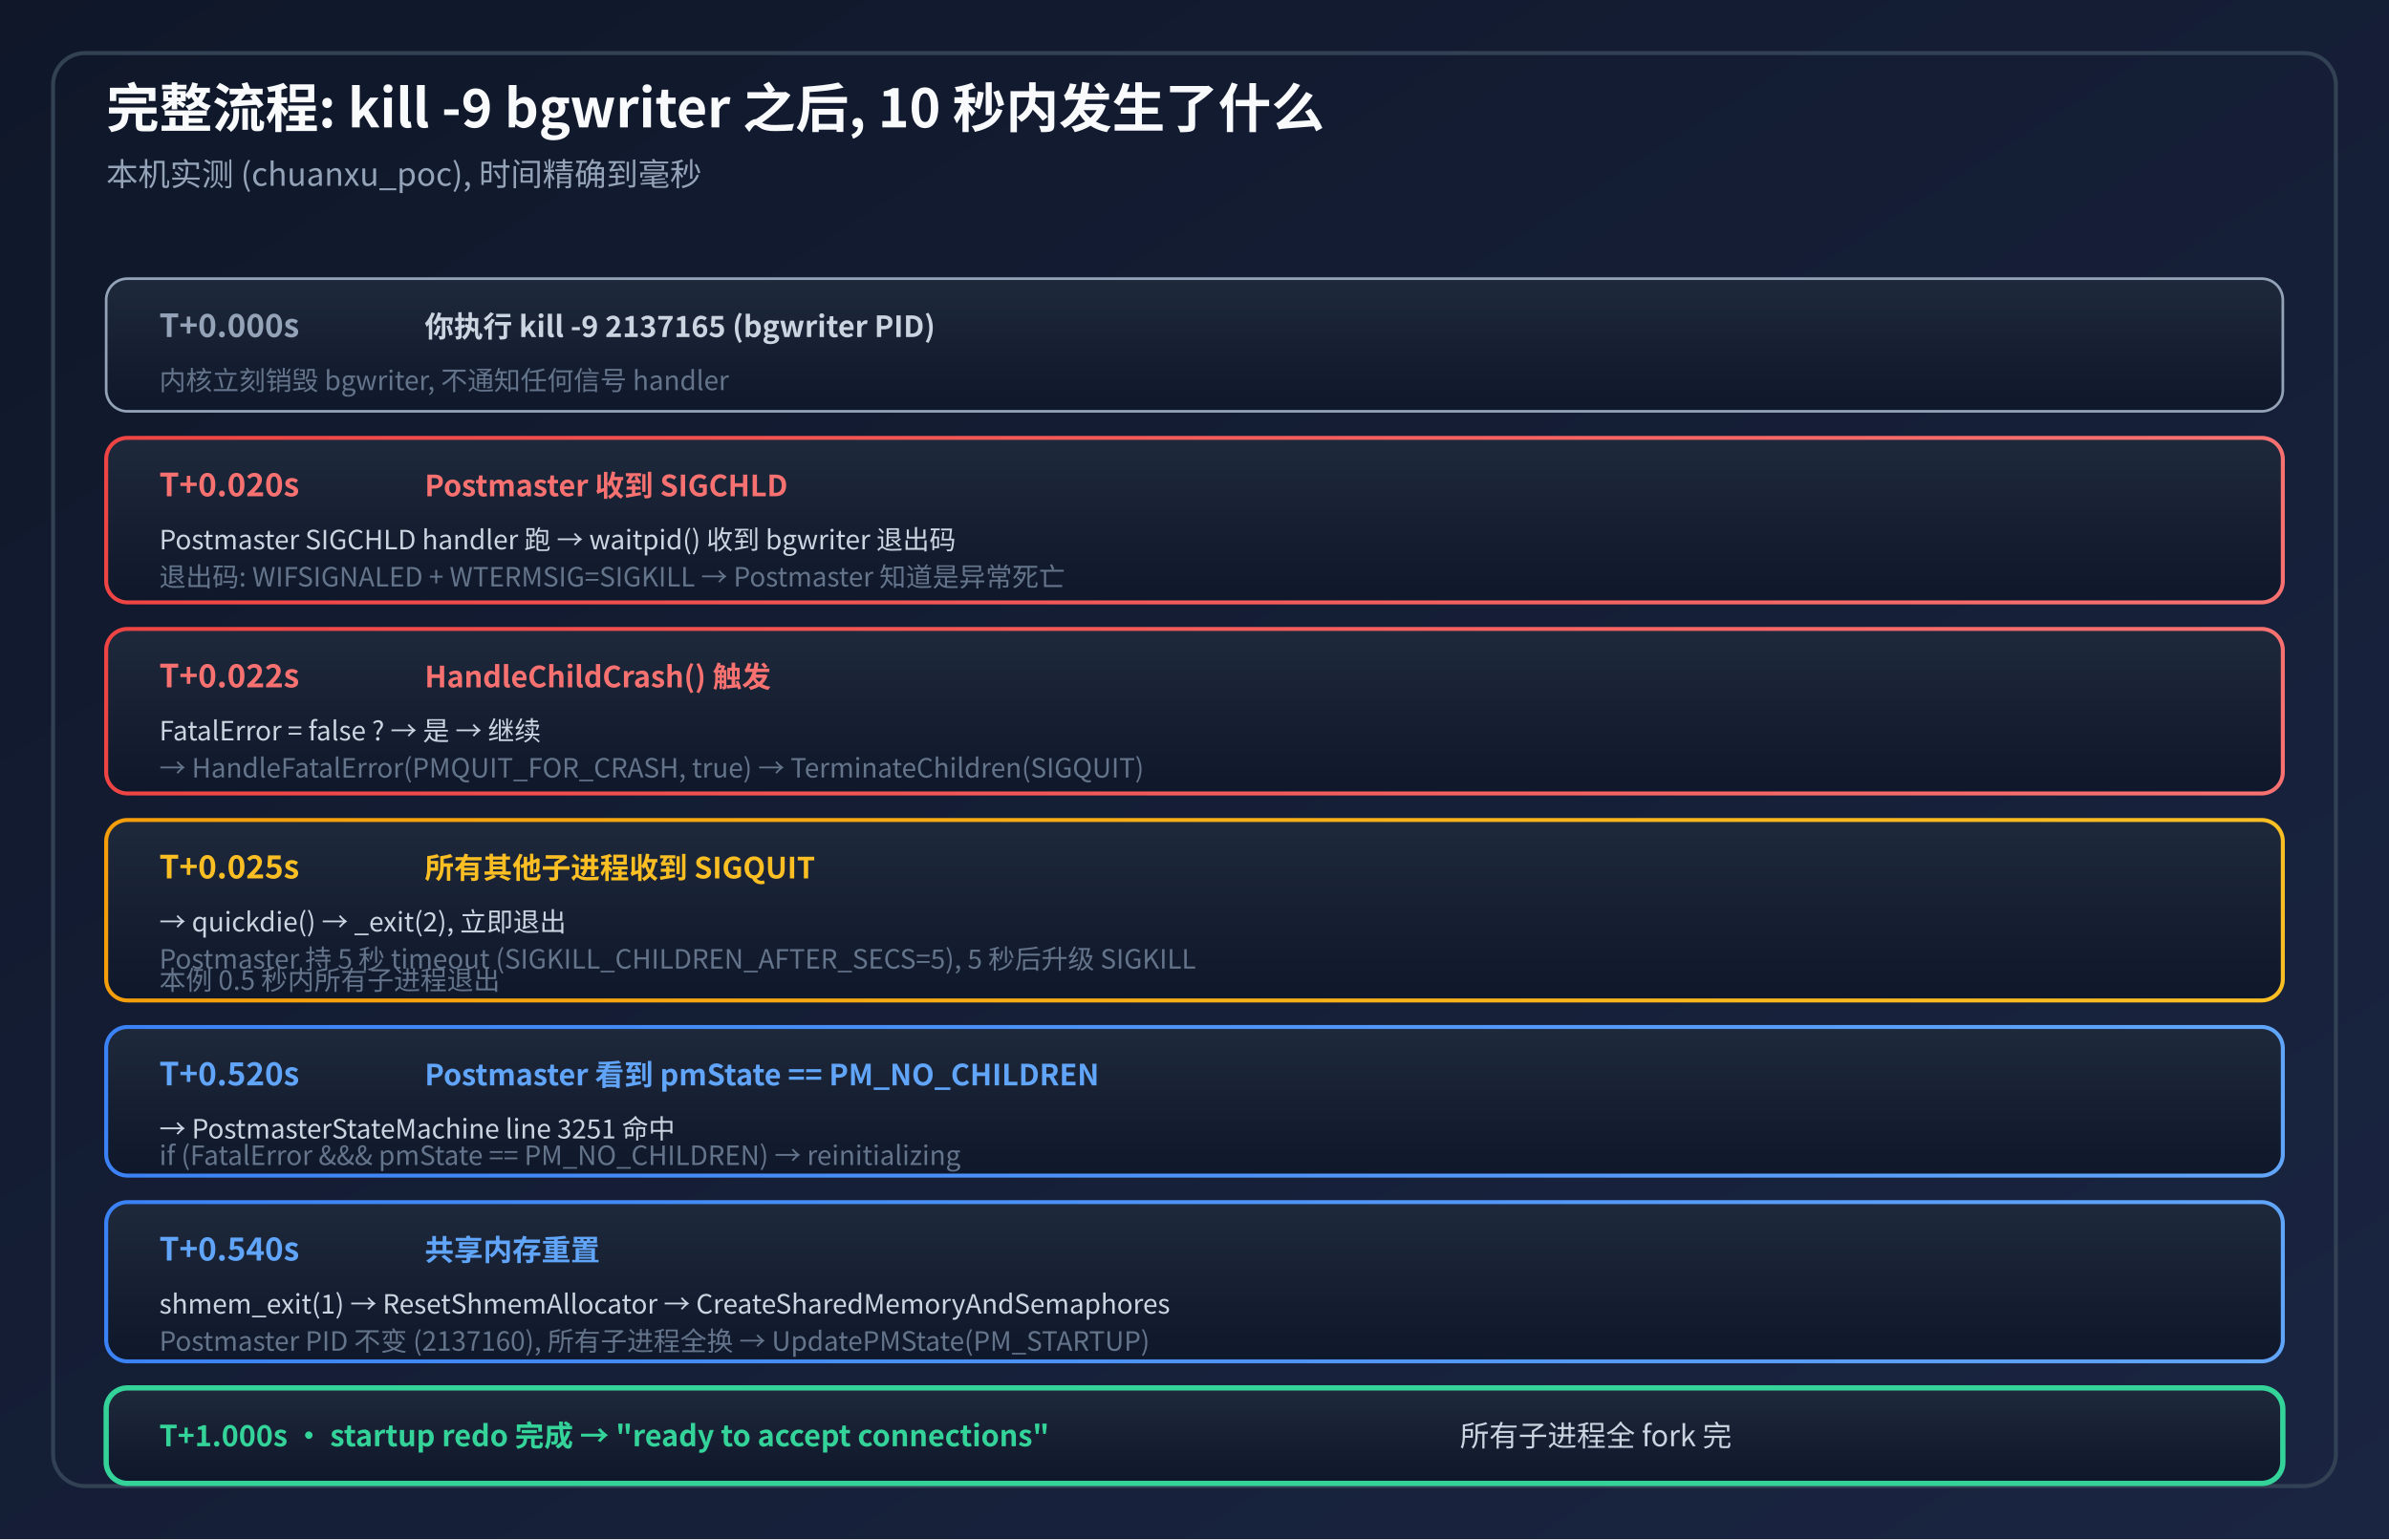
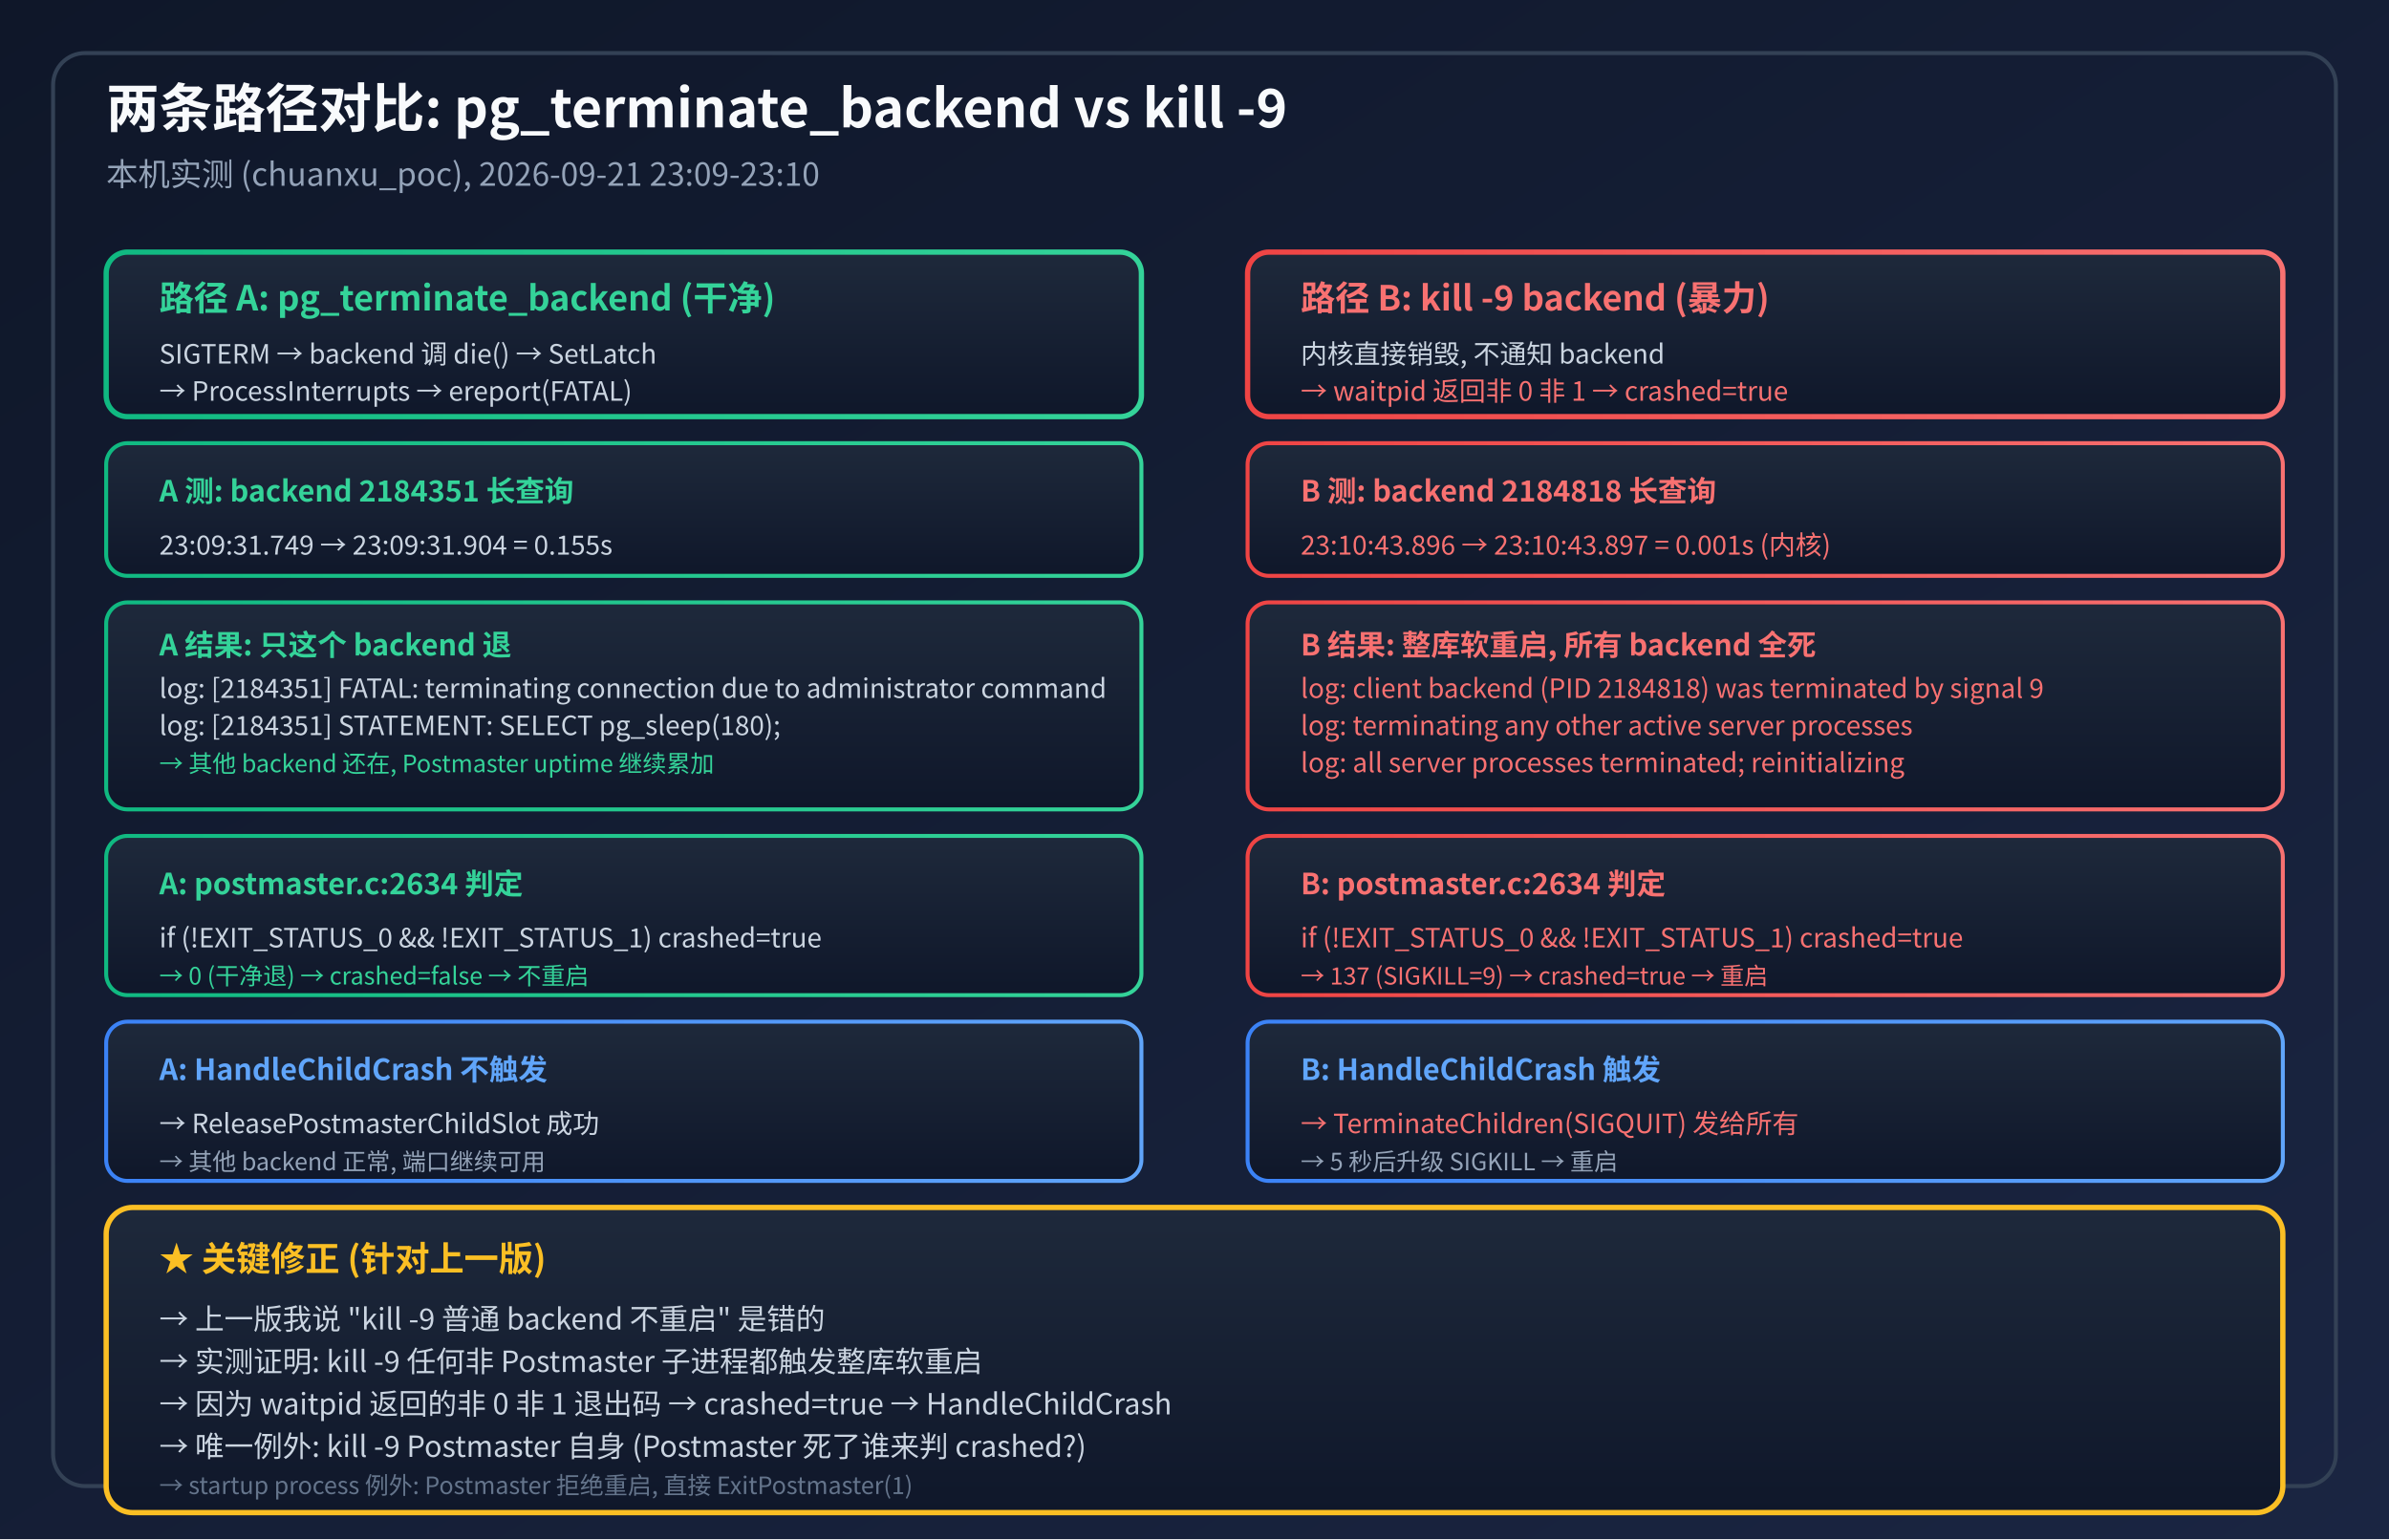
<svg xmlns="http://www.w3.org/2000/svg" viewBox="0 0 900 580" font-family="'Noto Sans CJK SC', 'PingFang SC', 'Microsoft YaHei', sans-serif">
  <defs>
    <linearGradient id="bg" x1="0%" y1="0%" x2="100%" y2="100%">
      <stop offset="0%" stop-color="#0f1729" />
      <stop offset="100%" stop-color="#1a2542" />
    </linearGradient>
    <linearGradient id="box" x1="0%" y1="0%" x2="0%" y2="100%">
      <stop offset="0%" stop-color="#1e293b" />
      <stop offset="100%" stop-color="#0f172a" />
    </linearGradient>
-     <linearGradient id="pm" x1="0%" y1="0%" x2="100%" y2="0%">
-       <stop offset="0%" stop-color="#3b82f6" />
-       <stop offset="100%" stop-color="#60a5fa" />
+     <linearGradient id="green" x1="0%" y1="0%" x2="100%" y2="0%">
+       <stop offset="0%" stop-color="#10b981" />
+       <stop offset="100%" stop-color="#34d399" />
    </linearGradient>
    <linearGradient id="red" x1="0%" y1="0%" x2="100%" y2="0%">
      <stop offset="0%" stop-color="#ef4444" />
      <stop offset="100%" stop-color="#f87171" />
    </linearGradient>
-     <linearGradient id="yellow" x1="0%" y1="0%" x2="100%" y2="0%">
-       <stop offset="0%" stop-color="#f59e0b" />
-       <stop offset="100%" stop-color="#fbbf24" />
+     <linearGradient id="pm" x1="0%" y1="0%" x2="100%" y2="0%">
+       <stop offset="0%" stop-color="#3b82f6" />
+       <stop offset="100%" stop-color="#60a5fa" />
    </linearGradient>
    <marker id="arrow" viewBox="0 0 10 10" refX="9" refY="5" markerWidth="8" markerHeight="8" orient="auto-start-reverse">
      <path d="M 0 0 L 10 5 L 0 10 z" fill="#94a3b8" />
    </marker>
  </defs>
  <rect x="0" y="0" width="900" height="580" fill="url(#bg)" />
  <rect x="20" y="20" width="860" height="540" rx="12" fill="none" stroke="#334155" stroke-width="1.5" />
-   <text x="40" y="48" font-size="20" font-weight="700" fill="#f8fafc">完整流程: kill -9 bgwriter 之后, 10 秒内发生了什么</text>
-   <text x="40" y="70" font-size="12" fill="#94a3b8">本机实测 (chuanxu_poc), 时间精确到毫秒</text>
-   <g transform="translate(40, 105)">
-     <rect x="0" y="0" width="820" height="50" rx="8" fill="url(#box)" stroke="#94a3b8" stroke-width="1" />
-     <text x="20" y="22" font-size="12" font-weight="700" fill="#94a3b8">T+0.000s</text>
-     <text x="120" y="22" font-size="11" font-weight="700" fill="#cbd5e1">你执行 kill -9 2137165 (bgwriter PID)</text>
-     <text x="20" y="42" font-size="10" fill="#64748b">内核立刻销毁 bgwriter, 不通知任何信号 handler</text>
+   <text x="40" y="48" font-size="20" font-weight="700" fill="#f8fafc">两条路径对比: pg_terminate_backend vs kill -9</text>
+   <text x="40" y="70" font-size="12" fill="#94a3b8">本机实测 (chuanxu_poc), 2026-09-21 23:09-23:10</text>
+   <g transform="translate(40, 95)">
+     <rect x="0" y="0" width="390" height="62" rx="8" fill="url(#box)" stroke="url(#green)" stroke-width="2" />
+     <text x="20" y="22" font-size="13" font-weight="700" fill="#34d399">路径 A: pg_terminate_backend (干净)</text>
+     <text x="20" y="42" font-size="10" fill="#cbd5e1">SIGTERM → backend 调 die() → SetLatch</text>
+     <text x="20" y="56" font-size="10" fill="#cbd5e1">→ ProcessInterrupts → ereport(FATAL)</text>
  </g>
-   <g transform="translate(40, 165)">
-     <rect x="0" y="0" width="820" height="62" rx="8" fill="url(#box)" stroke="url(#red)" stroke-width="1.5" />
-     <text x="20" y="22" font-size="12" font-weight="700" fill="#f87171">T+0.020s</text>
-     <text x="120" y="22" font-size="11" font-weight="700" fill="#f87171">Postmaster 收到 SIGCHLD</text>
-     <text x="20" y="42" font-size="10" fill="#cbd5e1">Postmaster SIGCHLD handler 跑 → waitpid() 收到 bgwriter 退出码</text>
-     <text x="20" y="56" font-size="10" fill="#64748b">退出码: WIFSIGNALED + WTERMSIG=SIGKILL → Postmaster 知道是异常死亡</text>
+   <g transform="translate(470, 95)">
+     <rect x="0" y="0" width="390" height="62" rx="8" fill="url(#box)" stroke="url(#red)" stroke-width="2" />
+     <text x="20" y="22" font-size="13" font-weight="700" fill="#f87171">路径 B: kill -9 backend (暴力)</text>
+     <text x="20" y="42" font-size="10" fill="#cbd5e1">内核直接销毁, 不通知 backend</text>
+     <text x="20" y="56" font-size="10" fill="#f87171">→ waitpid 返回非 0 非 1 → crashed=true</text>
  </g>
-   <g transform="translate(40, 237)">
-     <rect x="0" y="0" width="820" height="62" rx="8" fill="url(#box)" stroke="url(#red)" stroke-width="1.5" />
-     <text x="20" y="22" font-size="12" font-weight="700" fill="#f87171">T+0.022s</text>
-     <text x="120" y="22" font-size="11" font-weight="700" fill="#f87171">HandleChildCrash() 触发</text>
-     <text x="20" y="42" font-size="10" fill="#cbd5e1">FatalError = false ? → 是 → 继续</text>
-     <text x="20" y="56" font-size="10" fill="#64748b">→ HandleFatalError(PMQUIT_FOR_CRASH, true) → TerminateChildren(SIGQUIT)</text>
+   <g transform="translate(40, 167)">
+     <rect x="0" y="0" width="390" height="50" rx="8" fill="url(#box)" stroke="url(#green)" stroke-width="1.5" />
+     <text x="20" y="22" font-size="11" font-weight="700" fill="#34d399">A 测: backend 2184351 长查询</text>
+     <text x="20" y="42" font-size="10" fill="#cbd5e1">23:09:31.749 → 23:09:31.904 = 0.155s</text>
  </g>
-   <g transform="translate(40, 309)">
-     <rect x="0" y="0" width="820" height="68" rx="8" fill="url(#box)" stroke="url(#yellow)" stroke-width="1.5" />
-     <text x="20" y="22" font-size="12" font-weight="700" fill="#fbbf24">T+0.025s</text>
-     <text x="120" y="22" font-size="11" font-weight="700" fill="#fbbf24">所有其他子进程收到 SIGQUIT</text>
-     <text x="20" y="42" font-size="10" fill="#cbd5e1">→ quickdie() → _exit(2), 立即退出</text>
-     <text x="20" y="56" font-size="10" fill="#64748b">Postmaster 持 5 秒 timeout (SIGKILL_CHILDREN_AFTER_SECS=5), 5 秒后升级 SIGKILL</text>
-     <text x="20" y="64" font-size="10" fill="#64748b">本例 0.5 秒内所有子进程退出</text>
+   <g transform="translate(470, 167)">
+     <rect x="0" y="0" width="390" height="50" rx="8" fill="url(#box)" stroke="url(#red)" stroke-width="1.5" />
+     <text x="20" y="22" font-size="11" font-weight="700" fill="#f87171">B 测: backend 2184818 长查询</text>
+     <text x="20" y="42" font-size="10" fill="#f87171">23:10:43.896 → 23:10:43.897 = 0.001s (内核)</text>
  </g>
-   <g transform="translate(40, 387)">
-     <rect x="0" y="0" width="820" height="56" rx="8" fill="url(#box)" stroke="url(#pm)" stroke-width="1.5" />
-     <text x="20" y="22" font-size="12" font-weight="700" fill="#60a5fa">T+0.520s</text>
-     <text x="120" y="22" font-size="11" font-weight="700" fill="#60a5fa">Postmaster 看到 pmState == PM_NO_CHILDREN</text>
-     <text x="20" y="42" font-size="10" fill="#cbd5e1">→ PostmasterStateMachine line 3251 命中</text>
-     <text x="20" y="52" font-size="10" fill="#64748b">if (FatalError &amp;&amp;&amp; pmState == PM_NO_CHILDREN) → reinitializing</text>
+   <g transform="translate(40, 227)">
+     <rect x="0" y="0" width="390" height="78" rx="8" fill="url(#box)" stroke="url(#green)" stroke-width="1.5" />
+     <text x="20" y="20" font-size="11" font-weight="700" fill="#34d399">A 结果: 只这个 backend 退</text>
+     <text x="20" y="36" font-size="10" fill="#cbd5e1">log: [2184351] FATAL: terminating connection due to administrator command</text>
+     <text x="20" y="50" font-size="10" fill="#cbd5e1">log: [2184351] STATEMENT: SELECT pg_sleep(180);</text>
+     <text x="20" y="64" font-size="9" fill="#34d399">→ 其他 backend 还在, Postmaster uptime 继续累加</text>
  </g>
-   <g transform="translate(40, 453)">
-     <rect x="0" y="0" width="820" height="60" rx="8" fill="url(#box)" stroke="url(#pm)" stroke-width="1.5" />
-     <text x="20" y="22" font-size="12" font-weight="700" fill="#60a5fa">T+0.540s</text>
-     <text x="120" y="22" font-size="11" font-weight="700" fill="#60a5fa">共享内存重置</text>
-     <text x="20" y="42" font-size="10" fill="#cbd5e1">shmem_exit(1) → ResetShmemAllocator → CreateSharedMemoryAndSemaphores</text>
-     <text x="20" y="56" font-size="10" fill="#64748b">Postmaster PID 不变 (2137160), 所有子进程全换 → UpdatePMState(PM_STARTUP)</text>
+   <g transform="translate(470, 227)">
+     <rect x="0" y="0" width="390" height="78" rx="8" fill="url(#box)" stroke="url(#red)" stroke-width="1.5" />
+     <text x="20" y="20" font-size="11" font-weight="700" fill="#f87171">B 结果: 整库软重启, 所有 backend 全死</text>
+     <text x="20" y="36" font-size="10" fill="#f87171">log: client backend (PID 2184818) was terminated by signal 9</text>
+     <text x="20" y="50" font-size="10" fill="#f87171">log: terminating any other active server processes</text>
+     <text x="20" y="64" font-size="10" fill="#f87171">log: all server processes terminated; reinitializing</text>
  </g>
-   <g transform="translate(40, 523)">
-     <rect x="0" y="0" width="820" height="36" rx="8" fill="url(#box)" stroke="#34d399" stroke-width="2" />
-     <text x="20" y="22" font-size="11" font-weight="700" fill="#34d399">T+1.000s · startup redo 完成 → "ready to accept connections"</text>
-     <text x="510" y="22" font-size="11" fill="#cbd5e1">所有子进程全 fork 完</text>
+   <g transform="translate(40, 315)">
+     <rect x="0" y="0" width="390" height="60" rx="8" fill="url(#box)" stroke="url(#green)" stroke-width="1.5" />
+     <text x="20" y="22" font-size="11" font-weight="700" fill="#34d399">A: postmaster.c:2634 判定</text>
+     <text x="20" y="42" font-size="10" fill="#cbd5e1">if (!EXIT_STATUS_0 &amp;&amp; !EXIT_STATUS_1) crashed=true</text>
+     <text x="20" y="56" font-size="9" fill="#34d399">→ 0 (干净退) → crashed=false → 不重启</text>
+   </g>
+   <g transform="translate(470, 315)">
+     <rect x="0" y="0" width="390" height="60" rx="8" fill="url(#box)" stroke="url(#red)" stroke-width="1.5" />
+     <text x="20" y="22" font-size="11" font-weight="700" fill="#f87171">B: postmaster.c:2634 判定</text>
+     <text x="20" y="42" font-size="10" fill="#f87171">if (!EXIT_STATUS_0 &amp;&amp; !EXIT_STATUS_1) crashed=true</text>
+     <text x="20" y="56" font-size="9" fill="#f87171">→ 137 (SIGKILL=9) → crashed=true → 重启</text>
+   </g>
+   <g transform="translate(40, 385)">
+     <rect x="0" y="0" width="390" height="60" rx="8" fill="url(#box)" stroke="url(#pm)" stroke-width="1.5" />
+     <text x="20" y="22" font-size="11" font-weight="700" fill="#60a5fa">A: HandleChildCrash 不触发</text>
+     <text x="20" y="42" font-size="10" fill="#cbd5e1">→ ReleasePostmasterChildSlot 成功</text>
+     <text x="20" y="56" font-size="9" fill="#94a3b8">→ 其他 backend 正常, 端口继续可用</text>
+   </g>
+   <g transform="translate(470, 385)">
+     <rect x="0" y="0" width="390" height="60" rx="8" fill="url(#box)" stroke="url(#pm)" stroke-width="1.5" />
+     <text x="20" y="22" font-size="11" font-weight="700" fill="#60a5fa">B: HandleChildCrash 触发</text>
+     <text x="20" y="42" font-size="10" fill="#f87171">→ TerminateChildren(SIGQUIT) 发给所有</text>
+     <text x="20" y="56" font-size="9" fill="#94a3b8">→ 5 秒后升级 SIGKILL → 重启</text>
+   </g>
+   <g transform="translate(40, 455)">
+     <rect x="0" y="0" width="820" height="115" rx="10" fill="url(#box)" stroke="#fbbf24" stroke-width="2" />
+     <text x="20" y="24" font-size="13" font-weight="700" fill="#fbbf24">★ 关键修正 (针对上一版)</text>
+     <text x="20" y="46" font-size="11" fill="#cbd5e1">→ 上一版我说 "kill -9 普通 backend 不重启" 是错的</text>
+     <text x="20" y="62" font-size="11" fill="#cbd5e1">→ 实测证明: kill -9 任何非 Postmaster 子进程都触发整库软重启</text>
+     <text x="20" y="78" font-size="11" fill="#cbd5e1">→ 因为 waitpid 返回的非 0 非 1 退出码 → crashed=true → HandleChildCrash</text>
+     <text x="20" y="94" font-size="11" fill="#cbd5e1">→ 唯一例外: kill -9 Postmaster 自身 (Postmaster 死了谁来判 crashed?)</text>
+     <text x="20" y="108" font-size="9" fill="#64748b">→ startup process 例外: Postmaster 拒绝重启, 直接 ExitPostmaster(1)</text>
  </g>
</svg>
